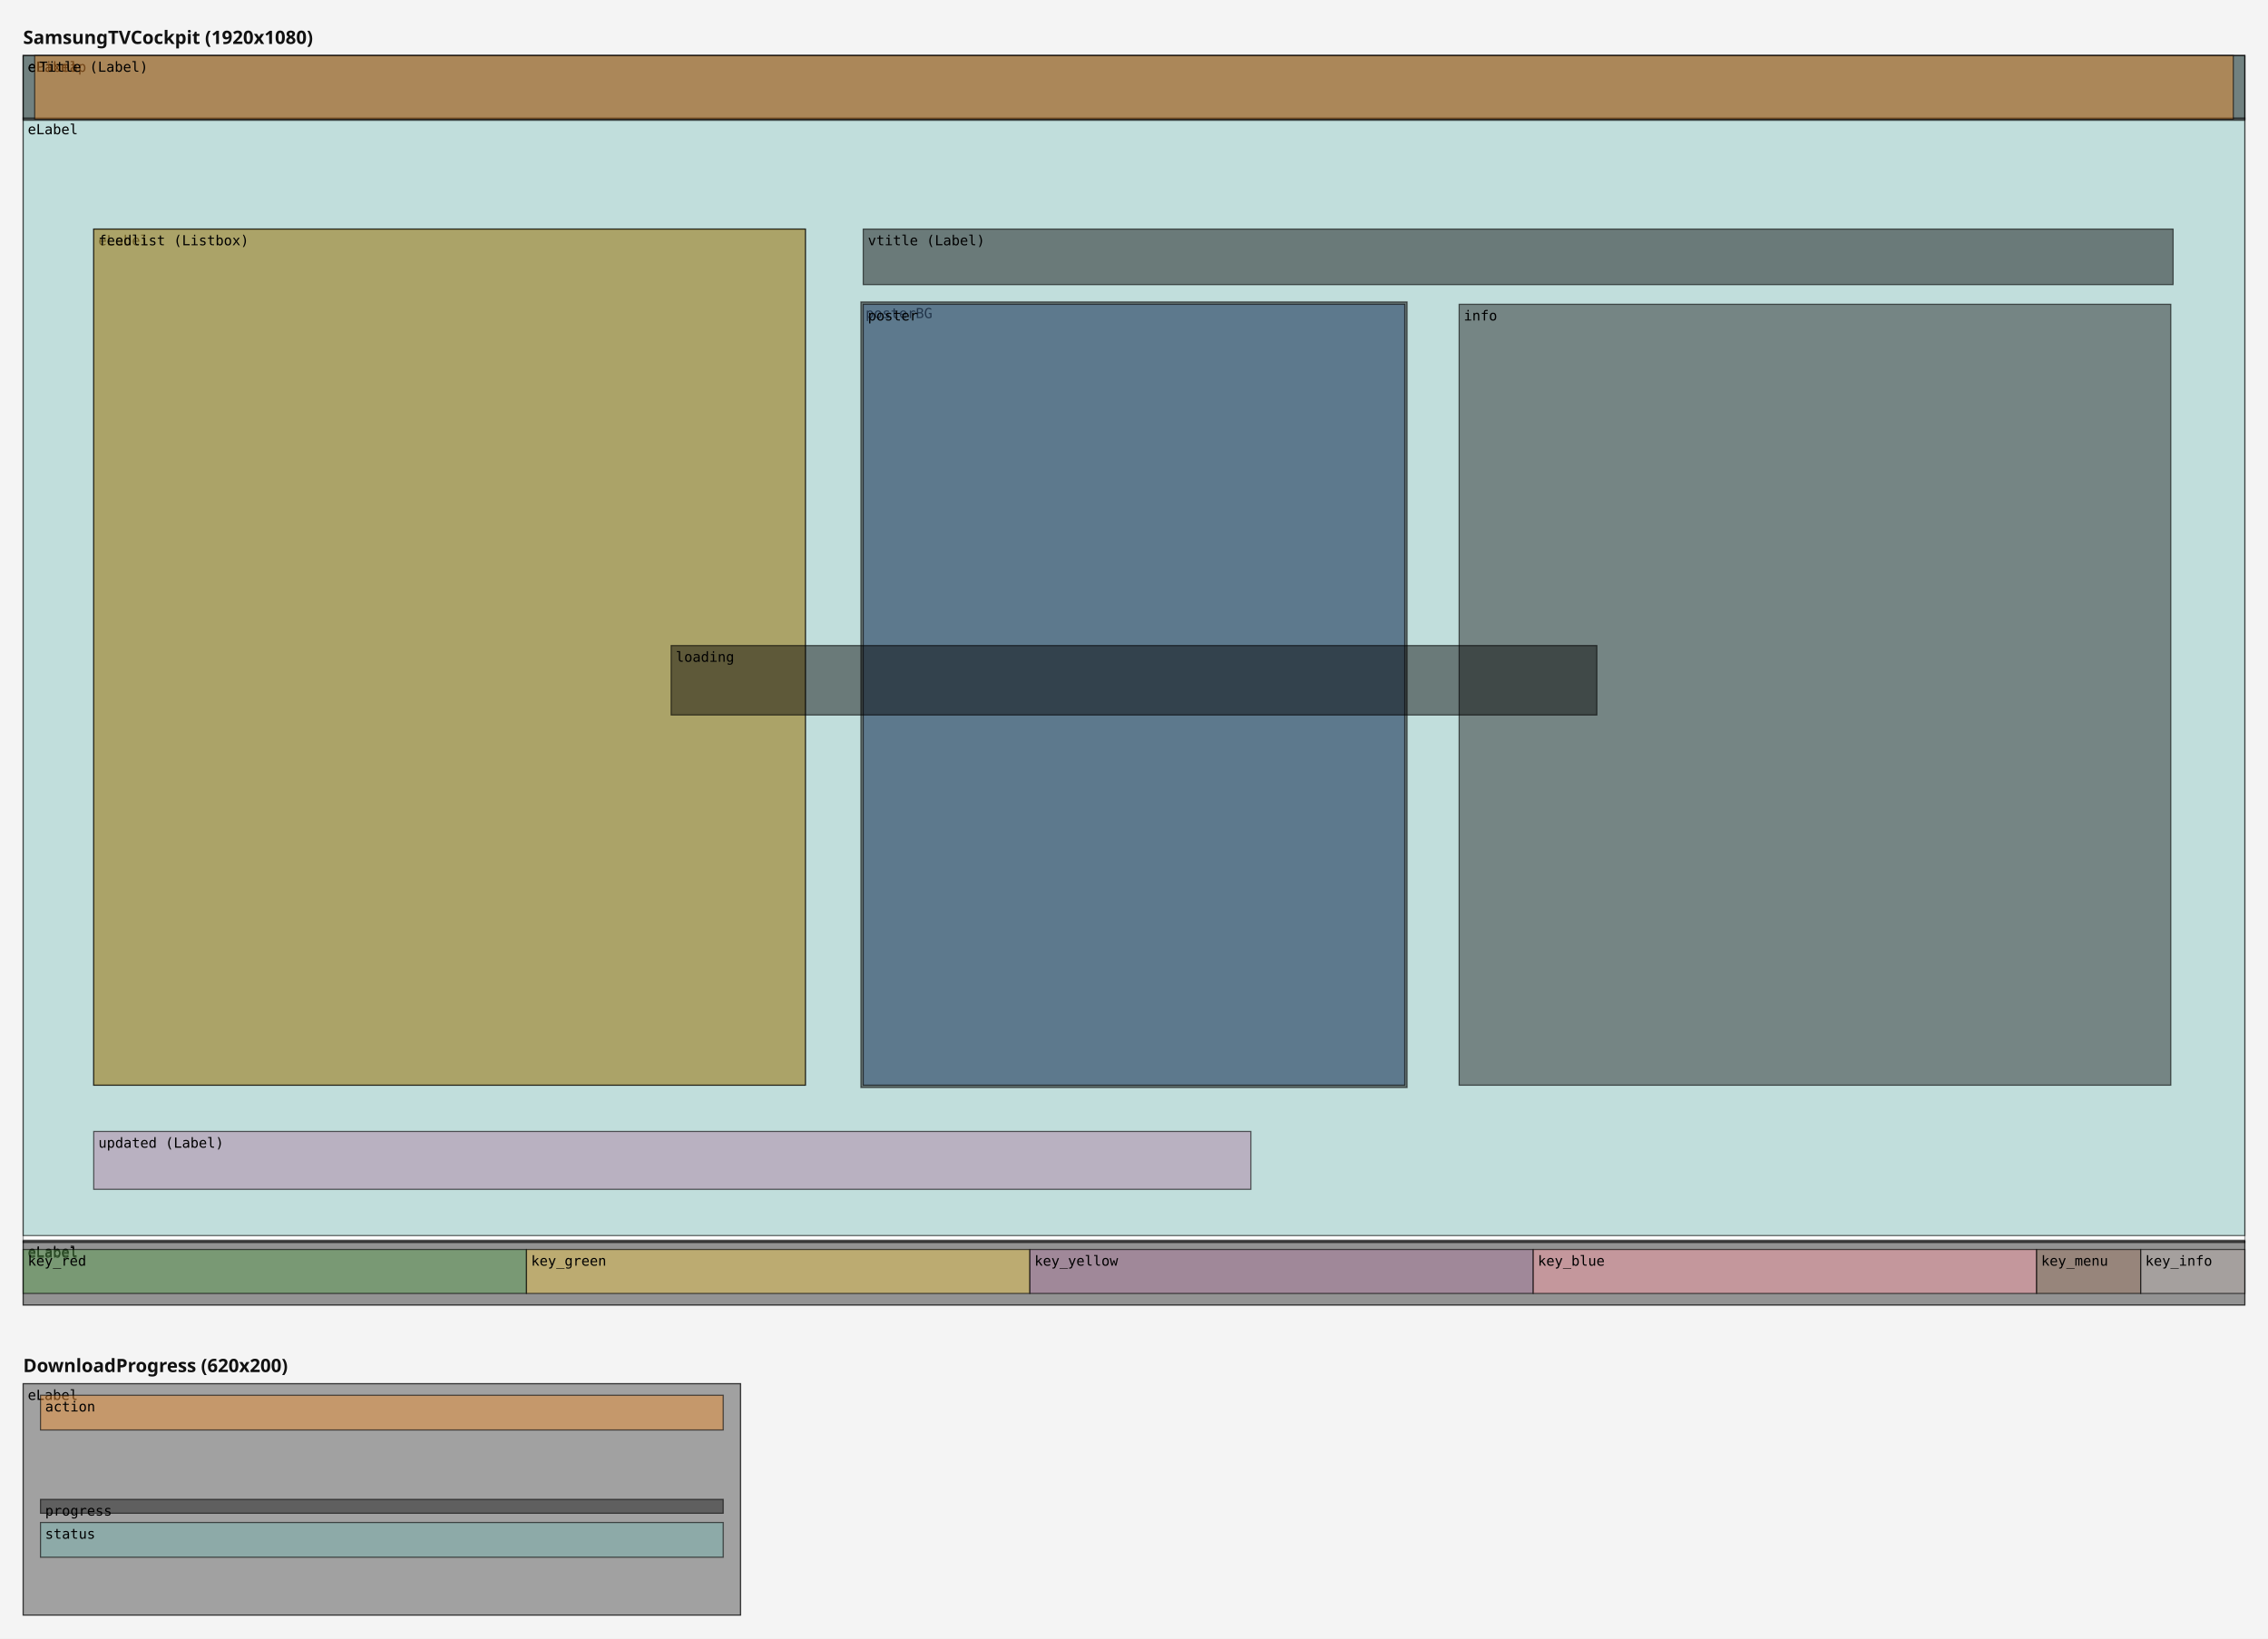
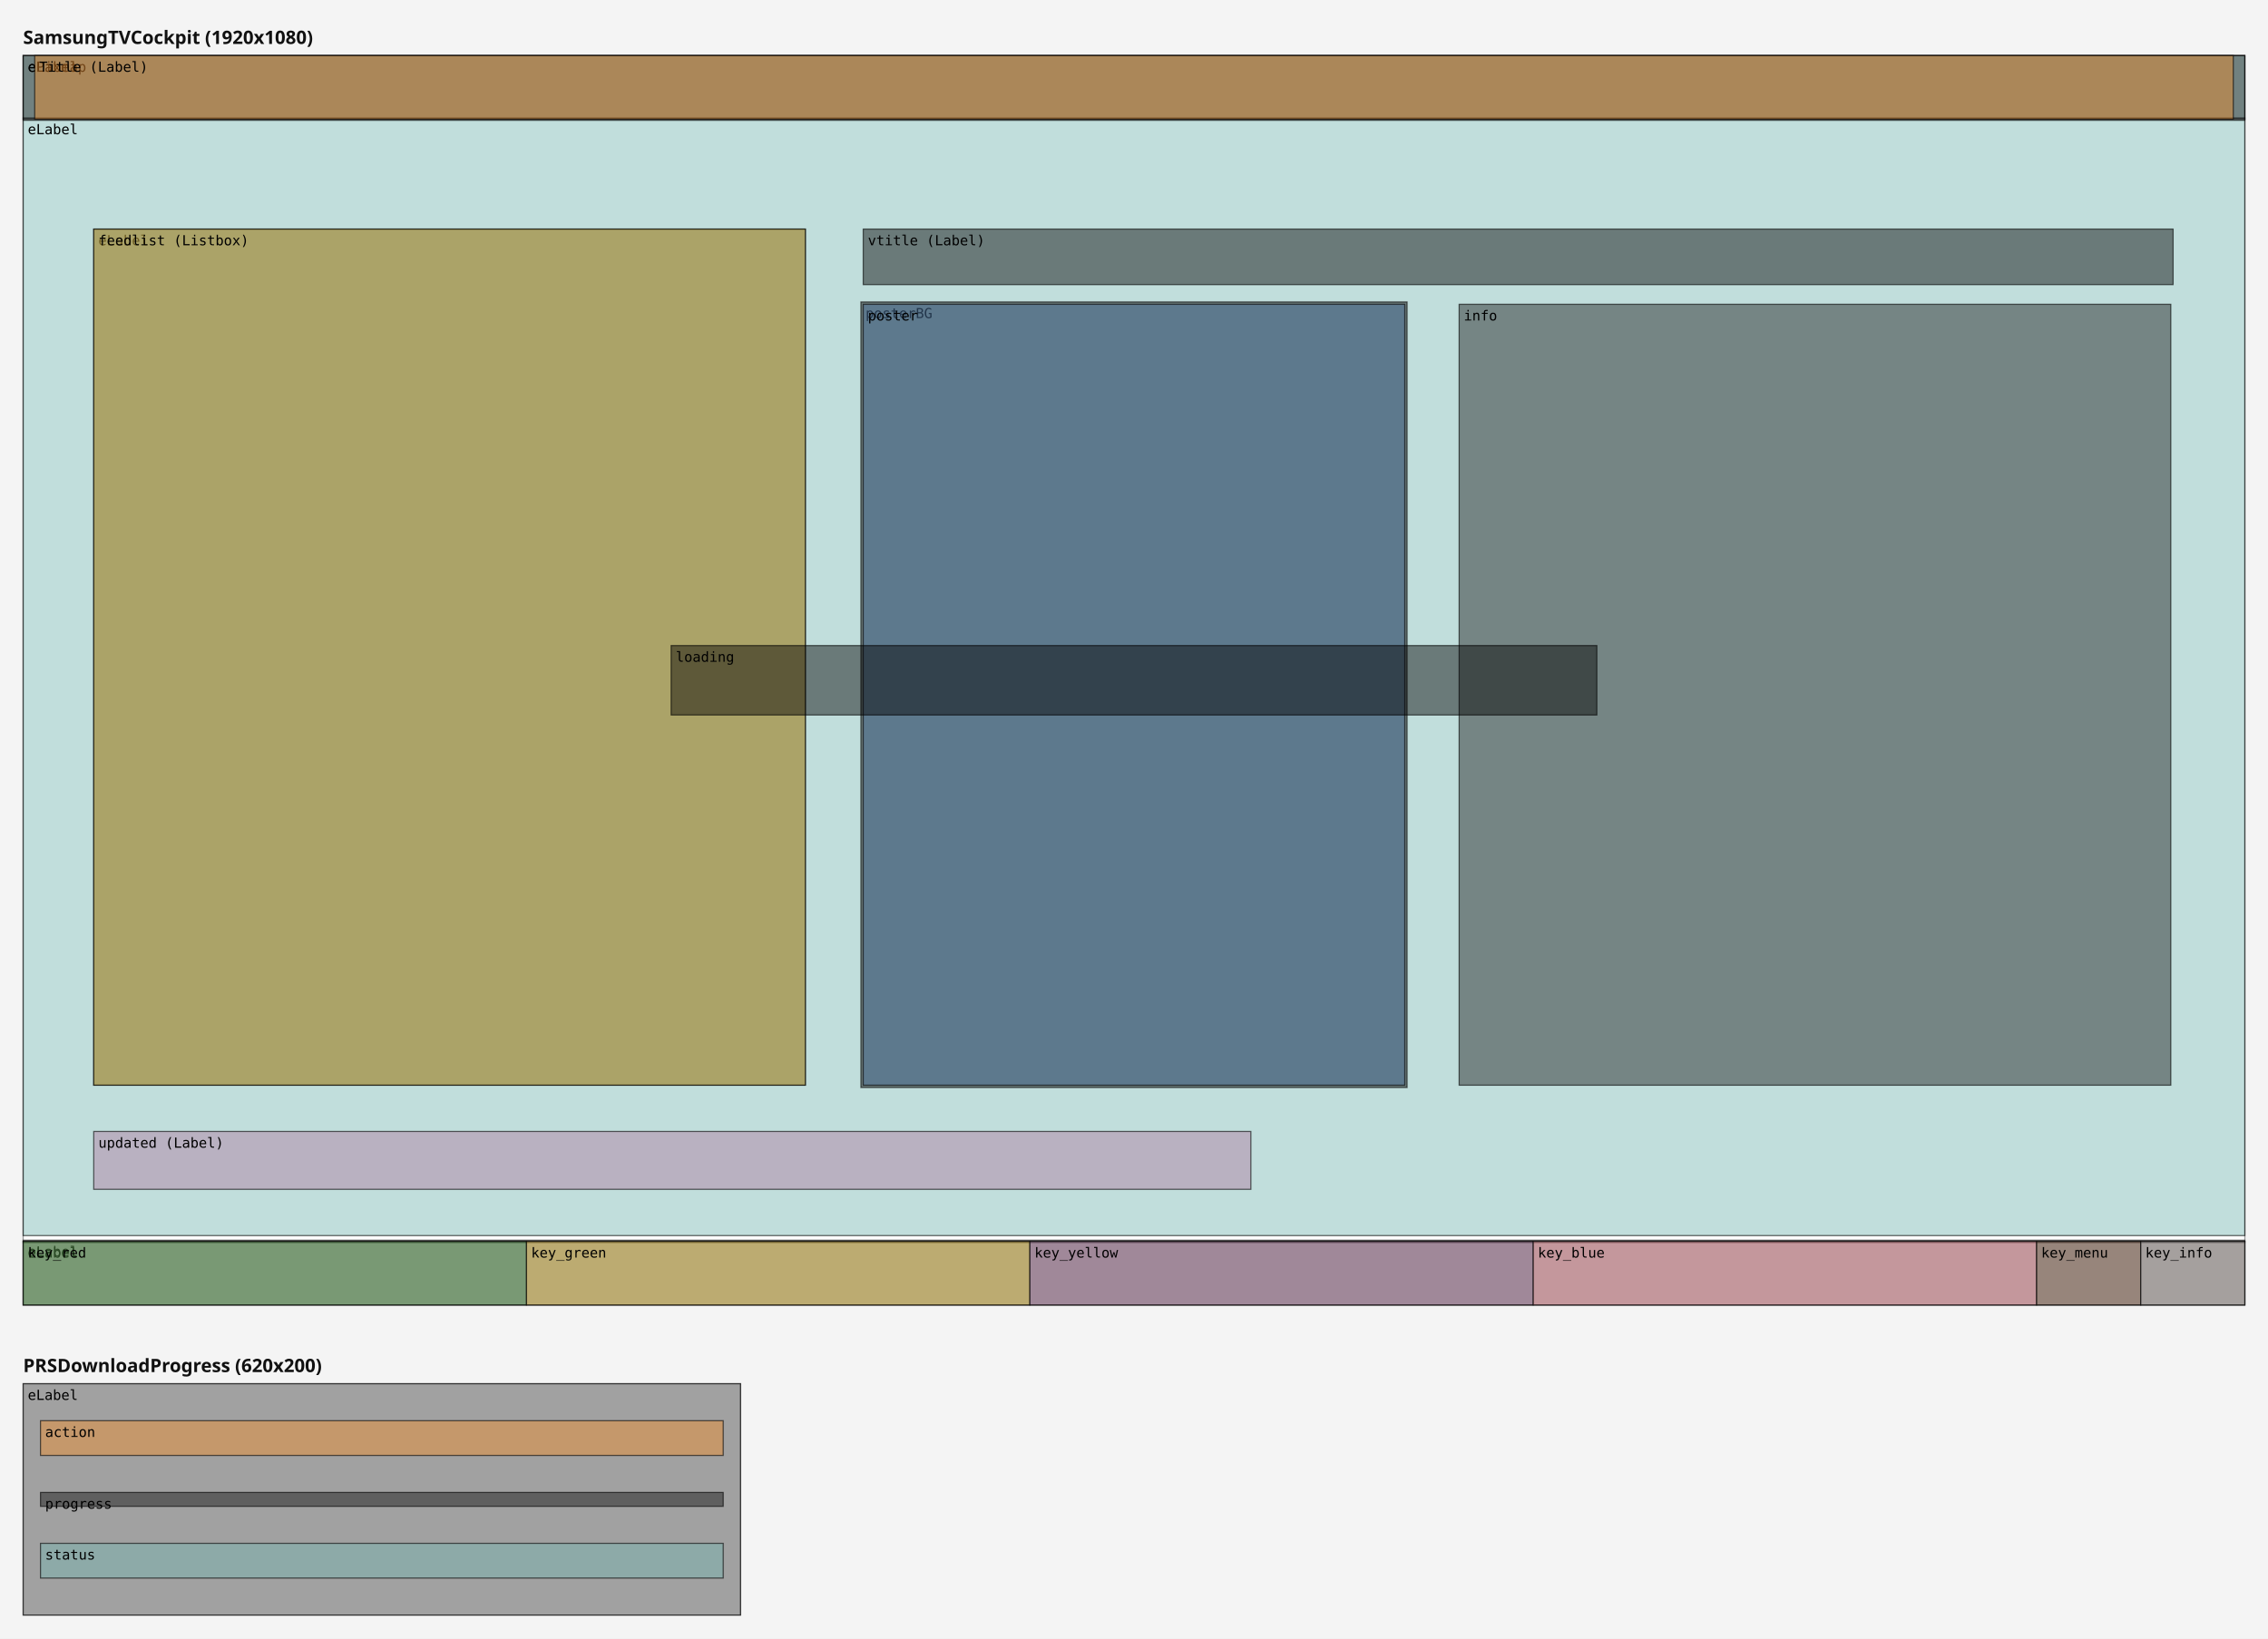
<svg xmlns="http://www.w3.org/2000/svg" width="1960" height="1416" viewBox="0 0 1960 1416">
  <rect x="0" y="0" width="1960" height="1416" fill="#f4f4f4" />
  <text x="20" y="38" font-family="sans-serif" font-size="16" font-weight="bold" fill="#111111">SamsungTVCockpit (1920x1080)</text>
  <g data-screen="0" transform="translate(20,48)">
    <rect x="0" y="0" width="1920" height="1080" fill="#ffffff" stroke="#999999" stroke-width="1" />
    <g>
      <rect data-ref="0:3" x="0" y="0" width="1920" height="1020" fill="#76b7b2" fill-opacity="0.45" stroke="#000000" stroke-opacity="0.6" stroke-width="1" />
      <text x="4" y="14" font-family="monospace" font-size="12" fill="#000000">ePixmap</text>
    </g>
    <g>
      <rect data-ref="0:0" x="0" y="0" width="1920" height="55" fill="#101010" fill-opacity="0.45" stroke="#000000" stroke-opacity="0.6" stroke-width="1" />
      <text x="4" y="14" font-family="monospace" font-size="12" fill="#000000">eLabel</text>
    </g>
    <g>
      <rect data-ref="0:2" x="0" y="54" width="1920" height="2" fill="#404040" fill-opacity="0.45" stroke="#000000" stroke-opacity="0.6" stroke-width="1" />
      <text x="4" y="68" font-family="monospace" font-size="12" fill="#000000">eLabel</text>
    </g>
    <g>
      <rect data-ref="0:12" x="0" y="1024" width="1920" height="2" fill="#404040" fill-opacity="0.45" stroke="#000000" stroke-opacity="0.6" stroke-width="1" />
      <text x="4" y="1038" font-family="monospace" font-size="12" fill="#000000">eLabel</text>
    </g>
    <g>
      <rect data-ref="0:13" x="0" y="1025" width="1920" height="55" fill="#101010" fill-opacity="0.45" stroke="#000000" stroke-opacity="0.6" stroke-width="1" />
      <text x="4" y="1039" font-family="monospace" font-size="12" fill="#000000">eLabel</text>
    </g>
    <g>
      <rect data-ref="0:1" x="10" y="0" width="1900" height="55" fill="#f28e2b" fill-opacity="0.45" stroke="#000000" stroke-opacity="0.6" stroke-width="1" />
      <text x="14" y="14" font-family="monospace" font-size="12" fill="#000000">Title (Label)</text>
    </g>
    <g>
      <rect data-ref="0:4" x="61" y="150" width="615" height="740" fill="#1a1a1a" fill-opacity="0.45" stroke="#000000" stroke-opacity="0.6" stroke-width="1" />
      <text x="65" y="164" font-family="monospace" font-size="12" fill="#000000">eLabel</text>
    </g>
    <g>
-       <rect data-ref="0:14" x="0" y="1032" width="435" height="38" fill="#59a14f" fill-opacity="0.45" stroke="#000000" stroke-opacity="0.6" stroke-width="1" />
-       <text x="4" y="1046" font-family="monospace" font-size="12" fill="#000000">key_red</text>
+       <rect data-ref="0:14" x="0" y="1025" width="435" height="55" fill="#59a14f" fill-opacity="0.45" stroke="#000000" stroke-opacity="0.6" stroke-width="1" />
+       <text x="4" y="1039" font-family="monospace" font-size="12" fill="#000000">key_red</text>
    </g>
    <g>
-       <rect data-ref="0:15" x="435" y="1032" width="435" height="38" fill="#edc948" fill-opacity="0.45" stroke="#000000" stroke-opacity="0.6" stroke-width="1" />
-       <text x="439" y="1046" font-family="monospace" font-size="12" fill="#000000">key_green</text>
+       <rect data-ref="0:15" x="435" y="1025" width="435" height="55" fill="#edc948" fill-opacity="0.45" stroke="#000000" stroke-opacity="0.6" stroke-width="1" />
+       <text x="439" y="1039" font-family="monospace" font-size="12" fill="#000000">key_green</text>
    </g>
    <g>
-       <rect data-ref="0:16" x="870" y="1032" width="435" height="38" fill="#b07aa1" fill-opacity="0.45" stroke="#000000" stroke-opacity="0.6" stroke-width="1" />
-       <text x="874" y="1046" font-family="monospace" font-size="12" fill="#000000">key_yellow</text>
+       <rect data-ref="0:16" x="870" y="1025" width="435" height="55" fill="#b07aa1" fill-opacity="0.45" stroke="#000000" stroke-opacity="0.6" stroke-width="1" />
+       <text x="874" y="1039" font-family="monospace" font-size="12" fill="#000000">key_yellow</text>
    </g>
    <g>
-       <rect data-ref="0:17" x="1305" y="1032" width="435" height="38" fill="#ff9da7" fill-opacity="0.45" stroke="#000000" stroke-opacity="0.6" stroke-width="1" />
-       <text x="1309" y="1046" font-family="monospace" font-size="12" fill="#000000">key_blue</text>
+       <rect data-ref="0:17" x="1305" y="1025" width="435" height="55" fill="#ff9da7" fill-opacity="0.45" stroke="#000000" stroke-opacity="0.6" stroke-width="1" />
+       <text x="1309" y="1039" font-family="monospace" font-size="12" fill="#000000">key_blue</text>
    </g>
    <g>
-       <rect data-ref="0:18" x="1740" y="1032" width="90" height="38" fill="#9c755f" fill-opacity="0.45" stroke="#000000" stroke-opacity="0.6" stroke-width="1" />
-       <text x="1744" y="1046" font-family="monospace" font-size="12" fill="#000000">key_menu</text>
+       <rect data-ref="0:18" x="1740" y="1025" width="90" height="55" fill="#9c755f" fill-opacity="0.45" stroke="#000000" stroke-opacity="0.6" stroke-width="1" />
+       <text x="1744" y="1039" font-family="monospace" font-size="12" fill="#000000">key_menu</text>
    </g>
    <g>
-       <rect data-ref="0:19" x="1830" y="1032" width="90" height="38" fill="#bab0ac" fill-opacity="0.45" stroke="#000000" stroke-opacity="0.6" stroke-width="1" />
-       <text x="1834" y="1046" font-family="monospace" font-size="12" fill="#000000">key_info</text>
+       <rect data-ref="0:19" x="1830" y="1025" width="90" height="55" fill="#bab0ac" fill-opacity="0.45" stroke="#000000" stroke-opacity="0.6" stroke-width="1" />
+       <text x="1834" y="1039" font-family="monospace" font-size="12" fill="#000000">key_info</text>
    </g>
    <g>
      <rect data-ref="0:9" x="724" y="213" width="472" height="679" fill="#000000" fill-opacity="0.45" stroke="#000000" stroke-opacity="0.6" stroke-width="1" />
      <text x="728" y="227" font-family="monospace" font-size="12" fill="#000000">posterBG</text>
    </g>
    <g>
      <rect data-ref="0:5" x="61" y="150" width="615" height="740" fill="#edc948" fill-opacity="0.45" stroke="#000000" stroke-opacity="0.6" stroke-width="1" />
      <text x="65" y="164" font-family="monospace" font-size="12" fill="#000000">feedlist (Listbox)</text>
    </g>
    <g>
      <rect data-ref="0:6" x="61" y="930" width="1000" height="50" fill="#b07aa1" fill-opacity="0.45" stroke="#000000" stroke-opacity="0.6" stroke-width="1" />
      <text x="65" y="944" font-family="monospace" font-size="12" fill="#000000">updated (Label)</text>
    </g>
    <g>
      <rect data-ref="0:8" x="726" y="150" width="1132" height="48" fill="#000000" fill-opacity="0.45" stroke="#000000" stroke-opacity="0.6" stroke-width="1" />
      <text x="730" y="164" font-family="monospace" font-size="12" fill="#000000">vtitle (Label)</text>
    </g>
    <g>
      <rect data-ref="0:10" x="726" y="215" width="468" height="675" fill="#4e79a7" fill-opacity="0.45" stroke="#000000" stroke-opacity="0.6" stroke-width="1" />
      <text x="730" y="229" font-family="monospace" font-size="12" fill="#000000">poster</text>
    </g>
    <g>
      <rect data-ref="0:11" x="1241" y="215" width="615" height="675" fill="#1a1a1a" fill-opacity="0.45" stroke="#000000" stroke-opacity="0.6" stroke-width="1" />
      <text x="1245" y="229" font-family="monospace" font-size="12" fill="#000000">info</text>
    </g>
    <g>
      <rect data-ref="0:7" x="560" y="510" width="800" height="60" fill="#000000" fill-opacity="0.45" stroke="#000000" stroke-opacity="0.6" stroke-width="1" />
      <text x="564" y="524" font-family="monospace" font-size="12" fill="#000000">loading</text>
    </g>
  </g>
-   <text x="20" y="1186" font-family="sans-serif" font-size="16" font-weight="bold" fill="#111111">DownloadProgress (620x200)</text>
+   <text x="20" y="1186" font-family="sans-serif" font-size="16" font-weight="bold" fill="#111111">PRSDownloadProgress (620x200)</text>
  <g data-screen="1" transform="translate(20,1196)">
    <rect x="0" y="0" width="620" height="200" fill="#ffffff" stroke="#999999" stroke-width="1" />
    <g>
      <rect data-ref="1:0" x="0" y="0" width="620" height="200" fill="#303030" fill-opacity="0.45" stroke="#000000" stroke-opacity="0.6" stroke-width="1" />
      <text x="4" y="14" font-family="monospace" font-size="12" fill="#000000">eLabel</text>
    </g>
    <g>
-       <rect data-ref="1:1" x="15" y="10" width="590" height="30" fill="#f28e2b" fill-opacity="0.45" stroke="#000000" stroke-opacity="0.6" stroke-width="1" />
-       <text x="19" y="24" font-family="monospace" font-size="12" fill="#000000">action</text>
+       <rect data-ref="1:1" x="15" y="32" width="590" height="30" fill="#f28e2b" fill-opacity="0.45" stroke="#000000" stroke-opacity="0.6" stroke-width="1" />
+       <text x="19" y="46" font-family="monospace" font-size="12" fill="#000000">action</text>
    </g>
    <g>
-       <rect data-ref="1:3" x="15" y="120" width="590" height="30" fill="#76b7b2" fill-opacity="0.45" stroke="#000000" stroke-opacity="0.6" stroke-width="1" />
-       <text x="19" y="134" font-family="monospace" font-size="12" fill="#000000">status</text>
+       <rect data-ref="1:3" x="15" y="138" width="590" height="30" fill="#76b7b2" fill-opacity="0.45" stroke="#000000" stroke-opacity="0.6" stroke-width="1" />
+       <text x="19" y="152" font-family="monospace" font-size="12" fill="#000000">status</text>
    </g>
    <g>
-       <rect data-ref="1:2" x="15" y="100" width="590" height="12" fill="#101010" fill-opacity="0.45" stroke="#000000" stroke-opacity="0.6" stroke-width="1" />
-       <text x="19" y="114" font-family="monospace" font-size="12" fill="#000000">progress</text>
+       <rect data-ref="1:2" x="15" y="94" width="590" height="12" fill="#101010" fill-opacity="0.45" stroke="#000000" stroke-opacity="0.6" stroke-width="1" />
+       <text x="19" y="108" font-family="monospace" font-size="12" fill="#000000">progress</text>
    </g>
  </g>
</svg>
